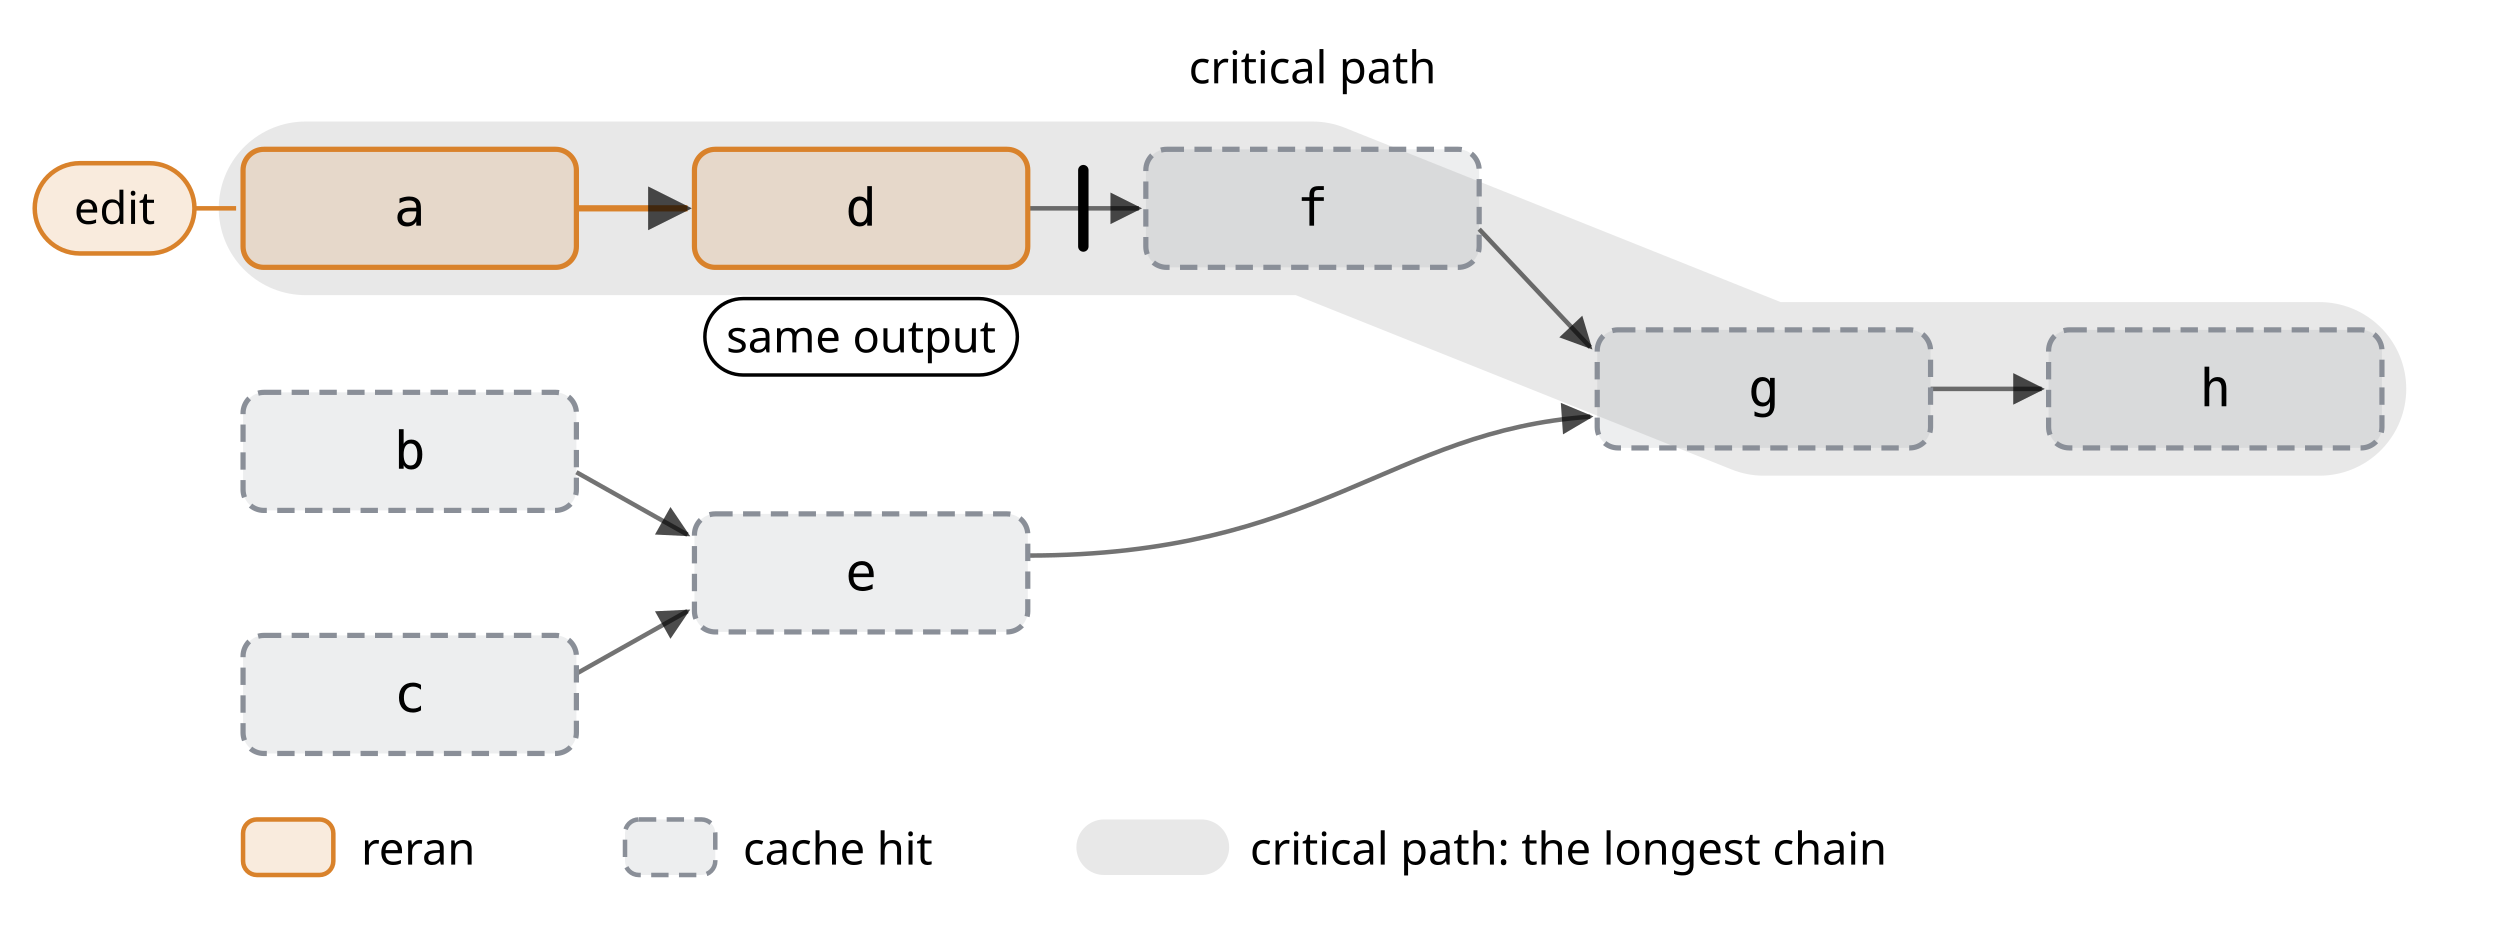
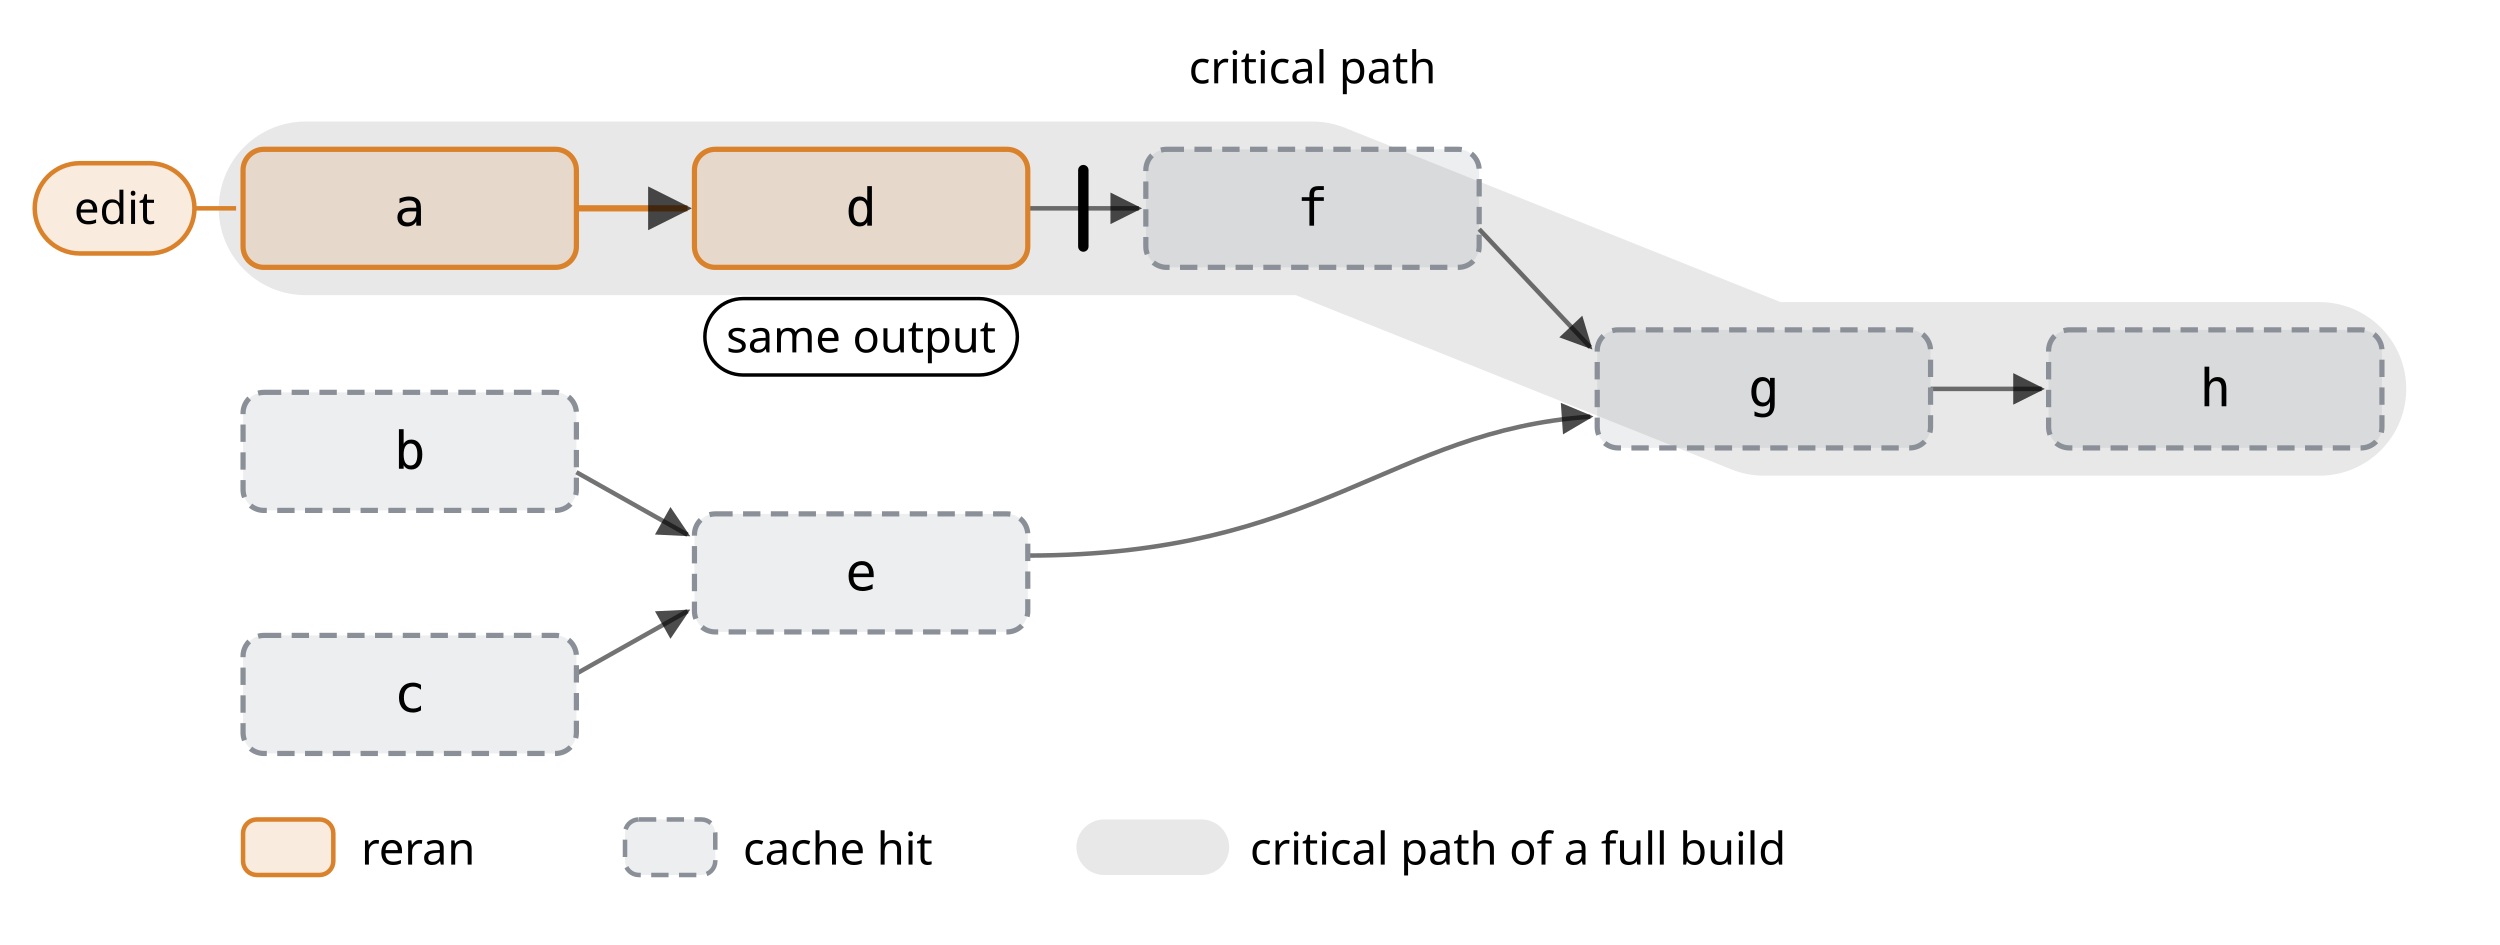
<svg xmlns="http://www.w3.org/2000/svg" viewBox="0 0 720 272" role="img" aria-labelledby="f12-title">
  <style>
    .f12 { font-family: ui-sans-serif, system-ui, sans-serif; font-size: 14px; fill: currentColor; }
    .f12-small { font-size: 13px; }
    .f12-node rect { stroke-width: 1.5; }
    .f12-node text { font-family: ui-monospace, SFMono-Regular, Menlo, monospace; font-size: 15px; }
    .f12-edge { fill: none; stroke: currentColor; stroke-opacity: .55; stroke-width: 1.3; }

    /* End state (shown without animation). */
    .f12-ran rect { fill: #d9822b; fill-opacity: .16; stroke: #d9822b; }
    .f12-hit rect { fill: #8a8f98; fill-opacity: .15; stroke: #8a8f98; stroke-dasharray: 5 3; }
    .f12-hot { stroke: #d9822b; stroke-opacity: 1; stroke-width: 1.8; }
    .f12-band { fill: none; stroke: currentColor; stroke-opacity: .09; stroke-width: 50; stroke-linecap: round; stroke-linejoin: round; }
    .f12-edit rect { fill: #d9822b; fill-opacity: .16; stroke: #d9822b; stroke-width: 1.3; }
    .f12-badge rect { fill: none; stroke: currentColor; stroke-width: 1; }
    .f12-stop { stroke: currentColor; stroke-width: 3; stroke-linecap: round; }

    /* One 9 s loop: edit, a reruns, d reruns, d's output is the same,
       the rest stay cache hits, then the critical path; hold at the end. */
    .f12-edit  { animation: f12-show-edit 9s infinite; }
    .f12-a rect { animation: f12-run-a 9s infinite; }
    .f12-hot   { animation: f12-hot-ad 9s infinite; }
    .f12-d rect { animation: f12-run-d 9s infinite; }
    .f12-badge { animation: f12-show-badge 9s infinite; }
    .f12-stop  { animation: f12-show-stop 9s infinite; }
    .f12-hit rect { animation: f12-skip 9s infinite; }
    .f12-band, .f12-cp-label { animation: f12-show-cp 9s infinite; }

    @keyframes f12-show-edit  { 0%, 6%  { opacity: 0 } 10%, 100% { opacity: 1 } }
    @keyframes f12-run-a      { 0%, 12% { fill-opacity: 0; stroke: currentColor } 16%, 100% { fill-opacity: .16; stroke: #d9822b } }
    @keyframes f12-hot-ad     { 0%, 19% { stroke: currentColor; stroke-opacity: .55 } 23%, 100% { stroke: #d9822b; stroke-opacity: 1 } }
    @keyframes f12-run-d      { 0%, 25% { fill-opacity: 0; stroke: currentColor } 29%, 100% { fill-opacity: .16; stroke: #d9822b } }
    @keyframes f12-show-badge { 0%, 35% { opacity: 0 } 39%, 100% { opacity: 1 } }
    @keyframes f12-show-stop  { 0%, 41% { opacity: 0 } 45%, 100% { opacity: 1 } }
    @keyframes f12-skip {
      0%, 47%   { fill-opacity: 0; stroke: currentColor; stroke-dasharray: none }
      51%, 100% { fill-opacity: .15; stroke: #8a8f98; stroke-dasharray: 5 3 }
    }
    @keyframes f12-show-cp    { 0%, 60% { opacity: 0 } 67%, 100% { opacity: 1 } }

    @media (prefers-reduced-motion: reduce) { * { animation: none !important; } }
  </style>
  <defs>
    <marker id="f12-arrow" viewBox="0 0 10 10" refX="9" refY="5" markerWidth="7" markerHeight="7" orient="auto-start-reverse">
      <path d="M0,0 L10,5 L0,10 z" fill="currentColor" fill-opacity=".7" />
    </marker>
  </defs>
  <g class="f12">
    <path class="f12-band" d="M88,60 L378,60 L508,112 L668,112" />
    <text class="f12-cp-label f12-small" x="378" y="24" text-anchor="middle">critical path</text>
    <path class="f12-edge f12-hot" d="M166,60 L198,60" marker-end="url(#f12-arrow)" />
    <path class="f12-edge" d="M296,60 L328,60" marker-end="url(#f12-arrow)" />
    <path class="f12-edge" d="M426,66 L458,100" marker-end="url(#f12-arrow)" />
    <path class="f12-edge" d="M296,160 C380,160 400,124 458,120" marker-end="url(#f12-arrow)" />
    <path class="f12-edge" d="M166,136 L198,154" marker-end="url(#f12-arrow)" />
    <path class="f12-edge" d="M166,194 L198,176" marker-end="url(#f12-arrow)" />
    <path class="f12-edge" d="M556,112 L588,112" marker-end="url(#f12-arrow)" />
    <path class="f12-stop" d="M312,49 L312,71" />
    <g class="f12-node f12-ran f12-a">
      <rect x="70" y="43" width="96" height="34" rx="6" />
      <text x="118" y="65" text-anchor="middle">a</text>
    </g>
    <g class="f12-node f12-hit">
      <rect x="70" y="113" width="96" height="34" rx="6" />
      <text x="118" y="135" text-anchor="middle">b</text>
    </g>
    <g class="f12-node f12-hit">
      <rect x="70" y="183" width="96" height="34" rx="6" />
      <text x="118" y="205" text-anchor="middle">c</text>
    </g>
    <g class="f12-node f12-ran f12-d">
      <rect x="200" y="43" width="96" height="34" rx="6" />
      <text x="248" y="65" text-anchor="middle">d</text>
    </g>
    <g class="f12-node f12-hit">
      <rect x="200" y="148" width="96" height="34" rx="6" />
      <text x="248" y="170" text-anchor="middle">e</text>
    </g>
    <g class="f12-node f12-hit">
      <rect x="330" y="43" width="96" height="34" rx="6" />
      <text x="378" y="65" text-anchor="middle">f</text>
    </g>
    <g class="f12-node f12-hit">
      <rect x="460" y="95" width="96" height="34" rx="6" />
      <text x="508" y="117" text-anchor="middle">g</text>
    </g>
    <g class="f12-node f12-hit">
      <rect x="590" y="95" width="96" height="34" rx="6" />
      <text x="638" y="117" text-anchor="middle">h</text>
    </g>
    <g class="f12-edit">
      <rect x="10" y="47" width="46" height="26" rx="13" />
      <text class="f12-small" x="33" y="64.5" text-anchor="middle">edit</text>
      <path class="f12-edge" d="M56,60 L68,60" style="stroke:#d9822b;stroke-opacity:1" />
    </g>
    <g class="f12-badge">
      <rect x="203" y="86" width="90" height="22" rx="11" />
      <text class="f12-small" x="248" y="101.5" text-anchor="middle">same output</text>
    </g>
    <g transform="translate(70,248)">
      <rect x="0" y="-12" width="26" height="16" rx="4" fill="#d9822b" fill-opacity=".16" stroke="#d9822b" stroke-width="1.3" />
      <text class="f12-small" x="34" y="1">reran</text>
      <rect x="110" y="-12" width="26" height="16" rx="4" fill="#8a8f98" fill-opacity=".15" stroke="#8a8f98" stroke-width="1.3" stroke-dasharray="5 3" />
      <text class="f12-small" x="144" y="1">cache hit</text>
      <path d="M248,-4 L276,-4" stroke="currentColor" stroke-opacity=".09" stroke-width="16" stroke-linecap="round" />
-       <text class="f12-small" x="290" y="1">critical path: the longest chain</text>
+       <text class="f12-small" x="290" y="1">critical path of a full build</text>
    </g>
  </g>
</svg>
